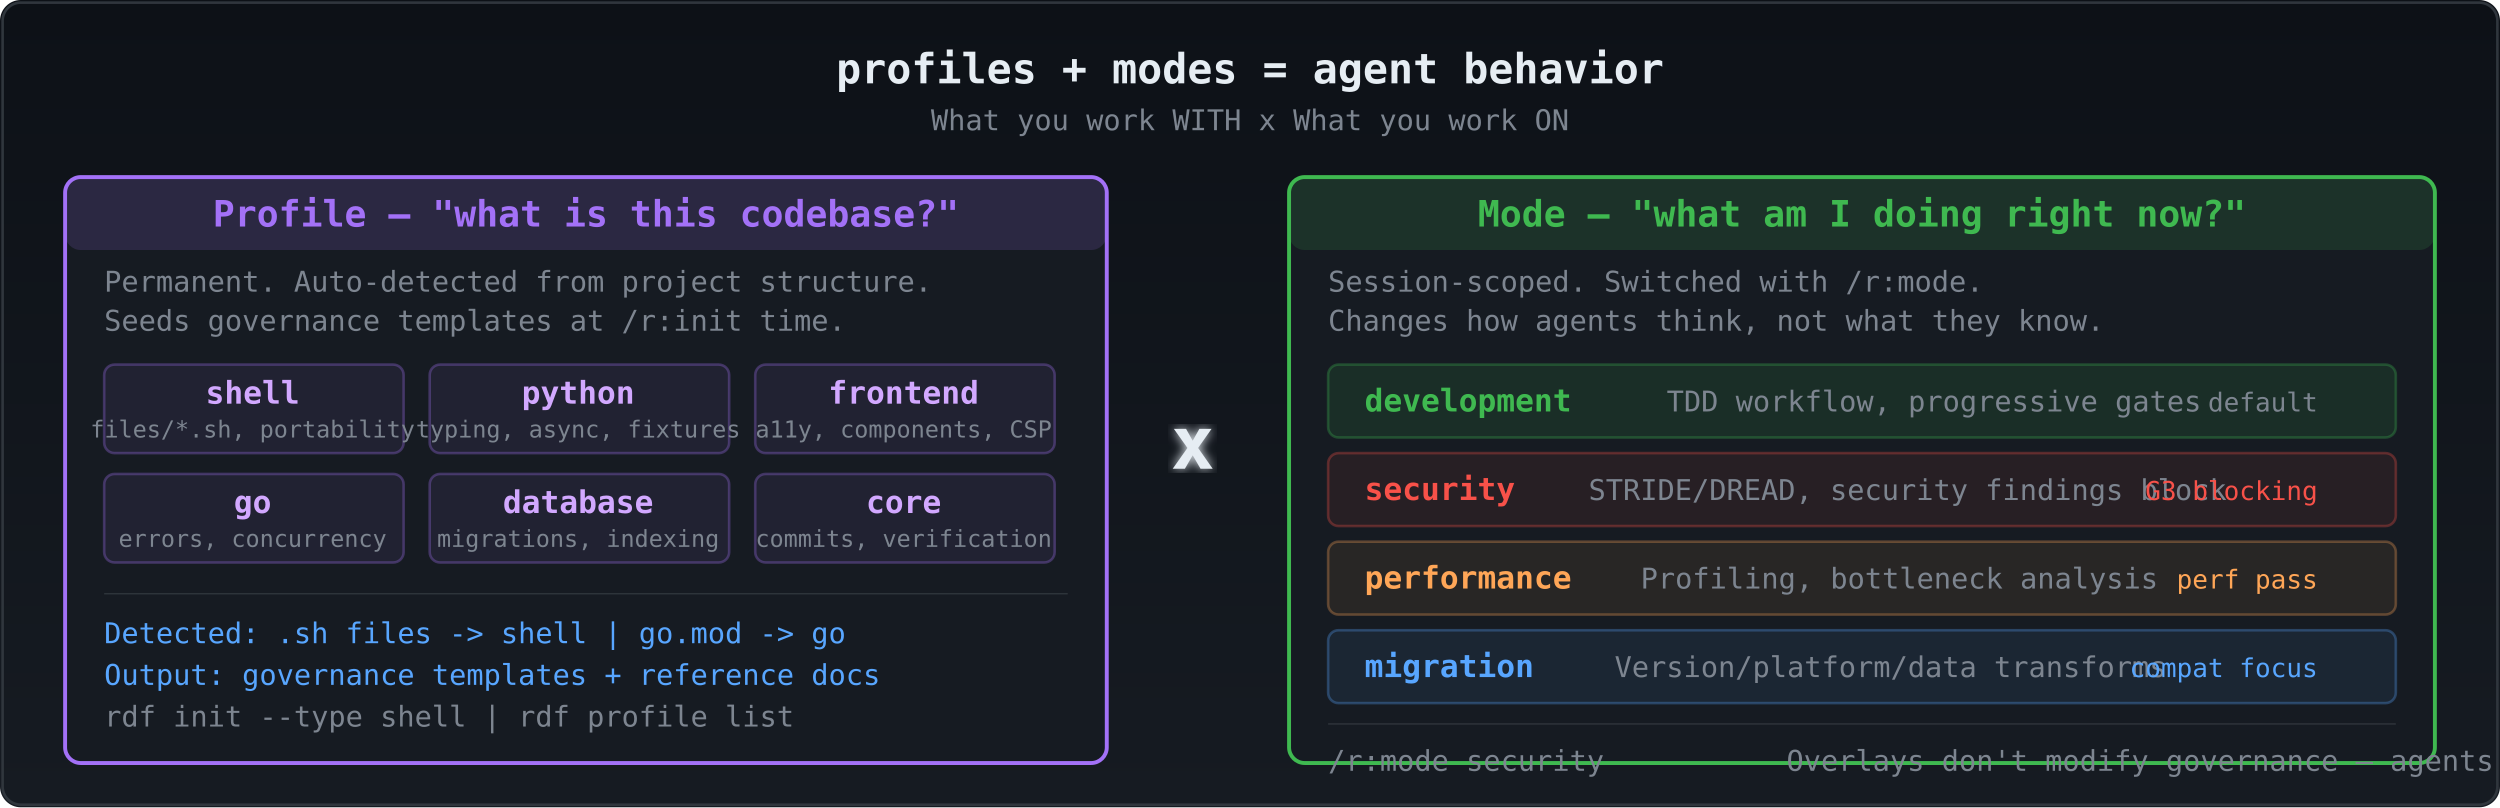
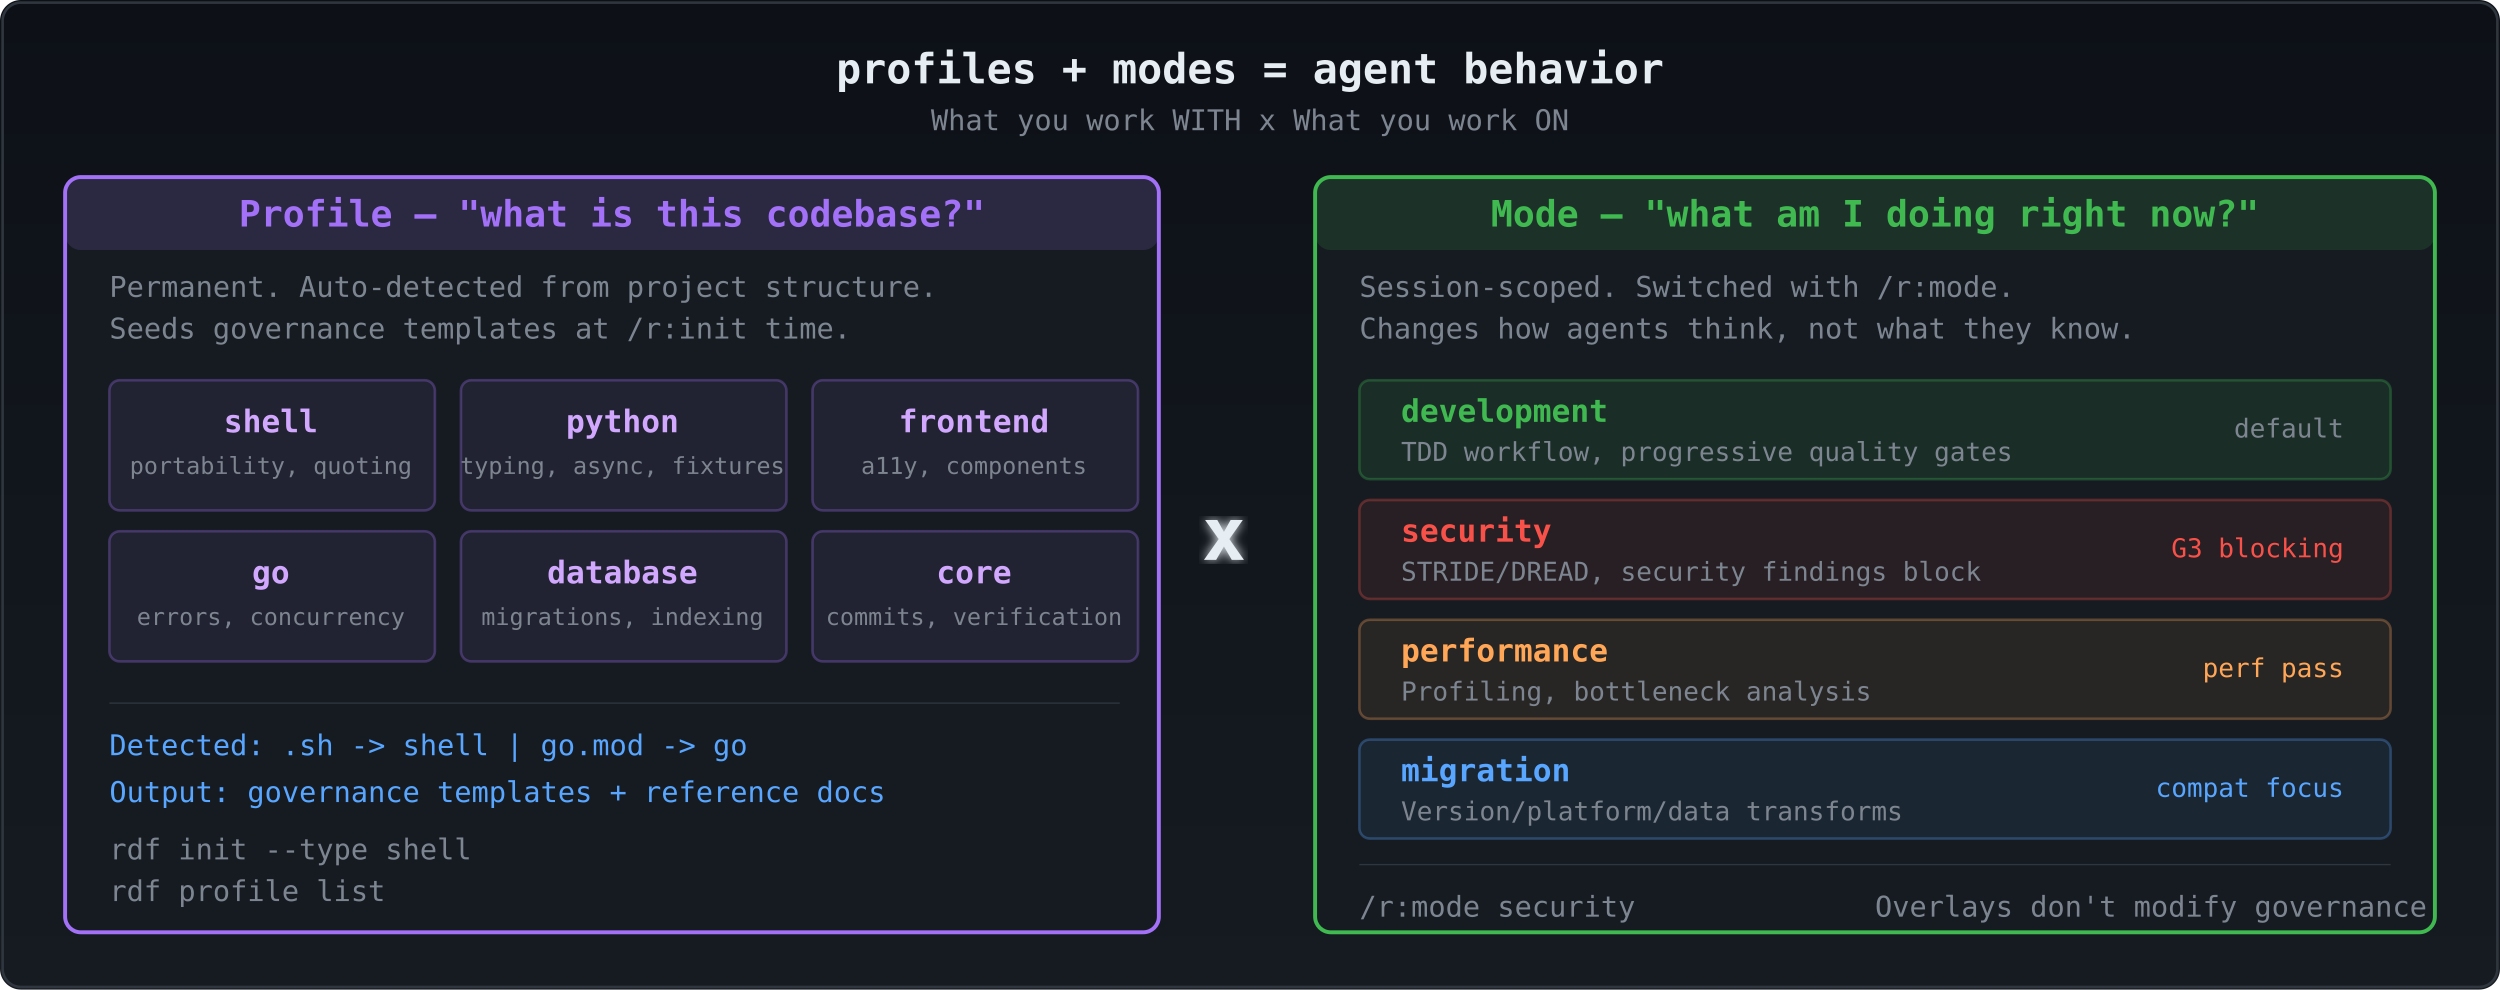
- <svg xmlns="http://www.w3.org/2000/svg" viewBox="0 0 960 310" font-family="ui-monospace, 'Cascadia Code', 'Source Code Pro', Menlo, Consolas, monospace" font-size="13">
+ <svg xmlns="http://www.w3.org/2000/svg" viewBox="0 0 960 380" font-family="ui-monospace, 'Cascadia Code', 'Source Code Pro', Menlo, Consolas, monospace" font-size="13">
  <defs>
    <linearGradient id="bg" x1="0%" y1="0%" x2="0%" y2="100%">
      <stop offset="0%" stop-color="#0d1117" />
      <stop offset="100%" stop-color="#161b22" />
    </linearGradient>
    <filter id="glow">
      <feGaussianBlur stdDeviation="2" result="blur" />
      <feMerge>
        <feMergeNode in="blur" />
        <feMergeNode in="SourceGraphic" />
      </feMerge>
    </filter>
  </defs>
-   <rect width="960" height="310" rx="8" fill="url(#bg)" />
-   <rect x="1" y="1" width="958" height="308" rx="7" fill="none" stroke="#30363d" stroke-width="1" />
+   <rect width="960" height="380" rx="8" fill="url(#bg)" />
+   <rect x="1" y="1" width="958" height="378" rx="7" fill="none" stroke="#30363d" stroke-width="1" />
  <text x="480" y="32" text-anchor="middle" fill="#e6edf3" font-size="16" font-weight="bold">profiles  +  modes  =  agent behavior</text>
  <text x="480" y="50" text-anchor="middle" fill="#7d8590" font-size="11">What you work WITH  x  What you work ON</text>
-   <rect x="25" y="68" width="400" height="225" rx="6" fill="#161b22" stroke="#a371f7" stroke-width="1.5" />
-   <rect x="25" y="68" width="400" height="28" rx="6" fill="#a371f7" fill-opacity="0.15" />
-   <text x="225" y="87" text-anchor="middle" fill="#a371f7" font-weight="bold" font-size="14">Profile — "what is this codebase?"</text>
-   <text x="40" y="112" fill="#7d8590" font-size="11">Permanent. Auto-detected from project structure.</text>
-   <text x="40" y="127" fill="#7d8590" font-size="11">Seeds governance templates at /r:init time.</text>
-   <rect x="40" y="140" width="115" height="34" rx="4" fill="#a371f7" fill-opacity="0.08" stroke="#a371f7" stroke-opacity="0.3" stroke-width="1" />
-   <text x="97" y="155" text-anchor="middle" fill="#d2a8ff" font-size="12" font-weight="bold">shell</text>
-   <text x="97" y="168" text-anchor="middle" fill="#7d8590" font-size="9">files/*.sh, portability</text>
-   <rect x="165" y="140" width="115" height="34" rx="4" fill="#a371f7" fill-opacity="0.08" stroke="#a371f7" stroke-opacity="0.3" stroke-width="1" />
-   <text x="222" y="155" text-anchor="middle" fill="#d2a8ff" font-size="12" font-weight="bold">python</text>
-   <text x="222" y="168" text-anchor="middle" fill="#7d8590" font-size="9">typing, async, fixtures</text>
-   <rect x="290" y="140" width="115" height="34" rx="4" fill="#a371f7" fill-opacity="0.08" stroke="#a371f7" stroke-opacity="0.3" stroke-width="1" />
-   <text x="347" y="155" text-anchor="middle" fill="#d2a8ff" font-size="12" font-weight="bold">frontend</text>
-   <text x="347" y="168" text-anchor="middle" fill="#7d8590" font-size="9">a11y, components, CSP</text>
-   <rect x="40" y="182" width="115" height="34" rx="4" fill="#a371f7" fill-opacity="0.08" stroke="#a371f7" stroke-opacity="0.3" stroke-width="1" />
-   <text x="97" y="197" text-anchor="middle" fill="#d2a8ff" font-size="12" font-weight="bold">go</text>
-   <text x="97" y="210" text-anchor="middle" fill="#7d8590" font-size="9">errors, concurrency</text>
-   <rect x="165" y="182" width="115" height="34" rx="4" fill="#a371f7" fill-opacity="0.08" stroke="#a371f7" stroke-opacity="0.3" stroke-width="1" />
-   <text x="222" y="197" text-anchor="middle" fill="#d2a8ff" font-size="12" font-weight="bold">database</text>
-   <text x="222" y="210" text-anchor="middle" fill="#7d8590" font-size="9">migrations, indexing</text>
-   <rect x="290" y="182" width="115" height="34" rx="4" fill="#a371f7" fill-opacity="0.08" stroke="#a371f7" stroke-opacity="0.3" stroke-width="1" />
-   <text x="347" y="197" text-anchor="middle" fill="#d2a8ff" font-size="12" font-weight="bold">core</text>
-   <text x="347" y="210" text-anchor="middle" fill="#7d8590" font-size="9">commits, verification</text>
-   <line x1="40" y1="228" x2="410" y2="228" stroke="#30363d" stroke-width="0.5" />
-   <text x="40" y="247" fill="#58a6ff" font-size="11">Detected: .sh files -&gt; shell | go.mod -&gt; go</text>
-   <text x="40" y="263" fill="#58a6ff" font-size="11">Output: governance templates + reference docs</text>
-   <text x="40" y="279" fill="#7d8590" font-size="11">rdf init --type shell | rdf profile list</text>
-   <text x="458" y="180" text-anchor="middle" fill="#e6edf3" font-size="28" font-weight="bold" filter="url(#glow)">x</text>
-   <rect x="495" y="68" width="440" height="225" rx="6" fill="#161b22" stroke="#3fb950" stroke-width="1.5" />
-   <rect x="495" y="68" width="440" height="28" rx="6" fill="#3fb950" fill-opacity="0.15" />
-   <text x="715" y="87" text-anchor="middle" fill="#3fb950" font-weight="bold" font-size="14">Mode — "what am I doing right now?"</text>
-   <text x="510" y="112" fill="#7d8590" font-size="11">Session-scoped. Switched with /r:mode.</text>
-   <text x="510" y="127" fill="#7d8590" font-size="11">Changes how agents think, not what they know.</text>
-   <rect x="510" y="140" width="410" height="28" rx="4" fill="#3fb950" fill-opacity="0.12" stroke="#3fb950" stroke-opacity="0.3" stroke-width="1" />
-   <text x="524" y="158" fill="#3fb950" font-size="12" font-weight="bold">development</text>
-   <text x="640" y="158" fill="#7d8590" font-size="11">TDD workflow, progressive gates</text>
-   <text x="890" y="158" fill="#7d8590" font-size="10" text-anchor="end">default</text>
-   <rect x="510" y="174" width="410" height="28" rx="4" fill="#f85149" fill-opacity="0.08" stroke="#f85149" stroke-opacity="0.3" stroke-width="1" />
-   <text x="524" y="192" fill="#f85149" font-size="12" font-weight="bold">security</text>
-   <text x="610" y="192" fill="#7d8590" font-size="11">STRIDE/DREAD, security findings block</text>
-   <text x="890" y="192" fill="#f85149" font-size="10" text-anchor="end">G3 blocking</text>
-   <rect x="510" y="208" width="410" height="28" rx="4" fill="#ffa657" fill-opacity="0.08" stroke="#ffa657" stroke-opacity="0.3" stroke-width="1" />
-   <text x="524" y="226" fill="#ffa657" font-size="12" font-weight="bold">performance</text>
-   <text x="630" y="226" fill="#7d8590" font-size="11">Profiling, bottleneck analysis</text>
-   <text x="890" y="226" fill="#ffa657" font-size="10" text-anchor="end">perf pass</text>
-   <rect x="510" y="242" width="410" height="28" rx="4" fill="#58a6ff" fill-opacity="0.08" stroke="#58a6ff" stroke-opacity="0.3" stroke-width="1" />
-   <text x="524" y="260" fill="#58a6ff" font-size="12" font-weight="bold">migration</text>
-   <text x="620" y="260" fill="#7d8590" font-size="11">Version/platform/data transforms</text>
-   <text x="890" y="260" fill="#58a6ff" font-size="10" text-anchor="end">compat focus</text>
-   <line x1="510" y1="278" x2="920" y2="278" stroke="#30363d" stroke-width="0.5" />
-   <text x="510" y="296" fill="#7d8590" font-size="11">/r:mode security</text>
-   <text x="686" y="296" fill="#7d8590" font-size="11">Overlays don't modify governance — agents interpret differently</text>
+   <rect x="25" y="68" width="420" height="290" rx="6" fill="#161b22" stroke="#a371f7" stroke-width="1.5" />
+   <rect x="25" y="68" width="420" height="28" rx="6" fill="#a371f7" fill-opacity="0.15" />
+   <text x="235" y="87" text-anchor="middle" fill="#a371f7" font-weight="bold" font-size="14">Profile — "what is this codebase?"</text>
+   <text x="42" y="114" fill="#7d8590" font-size="11">Permanent. Auto-detected from project structure.</text>
+   <text x="42" y="130" fill="#7d8590" font-size="11">Seeds governance templates at /r:init time.</text>
+   <rect x="42" y="146" width="125" height="50" rx="4" fill="#a371f7" fill-opacity="0.08" stroke="#a371f7" stroke-opacity="0.3" stroke-width="1" />
+   <text x="104" y="166" text-anchor="middle" fill="#d2a8ff" font-size="12" font-weight="bold">shell</text>
+   <text x="104" y="182" text-anchor="middle" fill="#7d8590" font-size="9">portability, quoting</text>
+   <rect x="177" y="146" width="125" height="50" rx="4" fill="#a371f7" fill-opacity="0.08" stroke="#a371f7" stroke-opacity="0.3" stroke-width="1" />
+   <text x="239" y="166" text-anchor="middle" fill="#d2a8ff" font-size="12" font-weight="bold">python</text>
+   <text x="239" y="182" text-anchor="middle" fill="#7d8590" font-size="9">typing, async, fixtures</text>
+   <rect x="312" y="146" width="125" height="50" rx="4" fill="#a371f7" fill-opacity="0.08" stroke="#a371f7" stroke-opacity="0.3" stroke-width="1" />
+   <text x="374" y="166" text-anchor="middle" fill="#d2a8ff" font-size="12" font-weight="bold">frontend</text>
+   <text x="374" y="182" text-anchor="middle" fill="#7d8590" font-size="9">a11y, components</text>
+   <rect x="42" y="204" width="125" height="50" rx="4" fill="#a371f7" fill-opacity="0.08" stroke="#a371f7" stroke-opacity="0.3" stroke-width="1" />
+   <text x="104" y="224" text-anchor="middle" fill="#d2a8ff" font-size="12" font-weight="bold">go</text>
+   <text x="104" y="240" text-anchor="middle" fill="#7d8590" font-size="9">errors, concurrency</text>
+   <rect x="177" y="204" width="125" height="50" rx="4" fill="#a371f7" fill-opacity="0.08" stroke="#a371f7" stroke-opacity="0.3" stroke-width="1" />
+   <text x="239" y="224" text-anchor="middle" fill="#d2a8ff" font-size="12" font-weight="bold">database</text>
+   <text x="239" y="240" text-anchor="middle" fill="#7d8590" font-size="9">migrations, indexing</text>
+   <rect x="312" y="204" width="125" height="50" rx="4" fill="#a371f7" fill-opacity="0.08" stroke="#a371f7" stroke-opacity="0.3" stroke-width="1" />
+   <text x="374" y="224" text-anchor="middle" fill="#d2a8ff" font-size="12" font-weight="bold">core</text>
+   <text x="374" y="240" text-anchor="middle" fill="#7d8590" font-size="9">commits, verification</text>
+   <line x1="42" y1="270" x2="430" y2="270" stroke="#30363d" stroke-width="0.5" />
+   <text x="42" y="290" fill="#58a6ff" font-size="11">Detected: .sh -&gt; shell | go.mod -&gt; go</text>
+   <text x="42" y="308" fill="#58a6ff" font-size="11">Output: governance templates + reference docs</text>
+   <text x="42" y="330" fill="#7d8590" font-size="11">rdf init --type shell</text>
+   <text x="42" y="346" fill="#7d8590" font-size="11">rdf profile list</text>
+   <text x="470" y="215" text-anchor="middle" fill="#e6edf3" font-size="28" font-weight="bold" filter="url(#glow)">x</text>
+   <rect x="505" y="68" width="430" height="290" rx="6" fill="#161b22" stroke="#3fb950" stroke-width="1.5" />
+   <rect x="505" y="68" width="430" height="28" rx="6" fill="#3fb950" fill-opacity="0.15" />
+   <text x="720" y="87" text-anchor="middle" fill="#3fb950" font-weight="bold" font-size="14">Mode — "what am I doing right now?"</text>
+   <text x="522" y="114" fill="#7d8590" font-size="11">Session-scoped. Switched with /r:mode.</text>
+   <text x="522" y="130" fill="#7d8590" font-size="11">Changes how agents think, not what they know.</text>
+   <rect x="522" y="146" width="396" height="38" rx="4" fill="#3fb950" fill-opacity="0.12" stroke="#3fb950" stroke-opacity="0.3" stroke-width="1" />
+   <text x="538" y="162" fill="#3fb950" font-size="12" font-weight="bold">development</text>
+   <text x="538" y="177" fill="#7d8590" font-size="10">TDD workflow, progressive quality gates</text>
+   <text x="900" y="168" fill="#7d8590" font-size="10" text-anchor="end">default</text>
+   <rect x="522" y="192" width="396" height="38" rx="4" fill="#f85149" fill-opacity="0.08" stroke="#f85149" stroke-opacity="0.3" stroke-width="1" />
+   <text x="538" y="208" fill="#f85149" font-size="12" font-weight="bold">security</text>
+   <text x="538" y="223" fill="#7d8590" font-size="10">STRIDE/DREAD, security findings block</text>
+   <text x="900" y="214" fill="#f85149" font-size="10" text-anchor="end">G3 blocking</text>
+   <rect x="522" y="238" width="396" height="38" rx="4" fill="#ffa657" fill-opacity="0.08" stroke="#ffa657" stroke-opacity="0.3" stroke-width="1" />
+   <text x="538" y="254" fill="#ffa657" font-size="12" font-weight="bold">performance</text>
+   <text x="538" y="269" fill="#7d8590" font-size="10">Profiling, bottleneck analysis</text>
+   <text x="900" y="260" fill="#ffa657" font-size="10" text-anchor="end">perf pass</text>
+   <rect x="522" y="284" width="396" height="38" rx="4" fill="#58a6ff" fill-opacity="0.08" stroke="#58a6ff" stroke-opacity="0.3" stroke-width="1" />
+   <text x="538" y="300" fill="#58a6ff" font-size="12" font-weight="bold">migration</text>
+   <text x="538" y="315" fill="#7d8590" font-size="10">Version/platform/data transforms</text>
+   <text x="900" y="306" fill="#58a6ff" font-size="10" text-anchor="end">compat focus</text>
+   <line x1="522" y1="332" x2="918" y2="332" stroke="#30363d" stroke-width="0.5" />
+   <text x="522" y="352" fill="#7d8590" font-size="11">/r:mode security</text>
+   <text x="720" y="352" fill="#7d8590" font-size="11">Overlays don't modify governance</text>
</svg>
